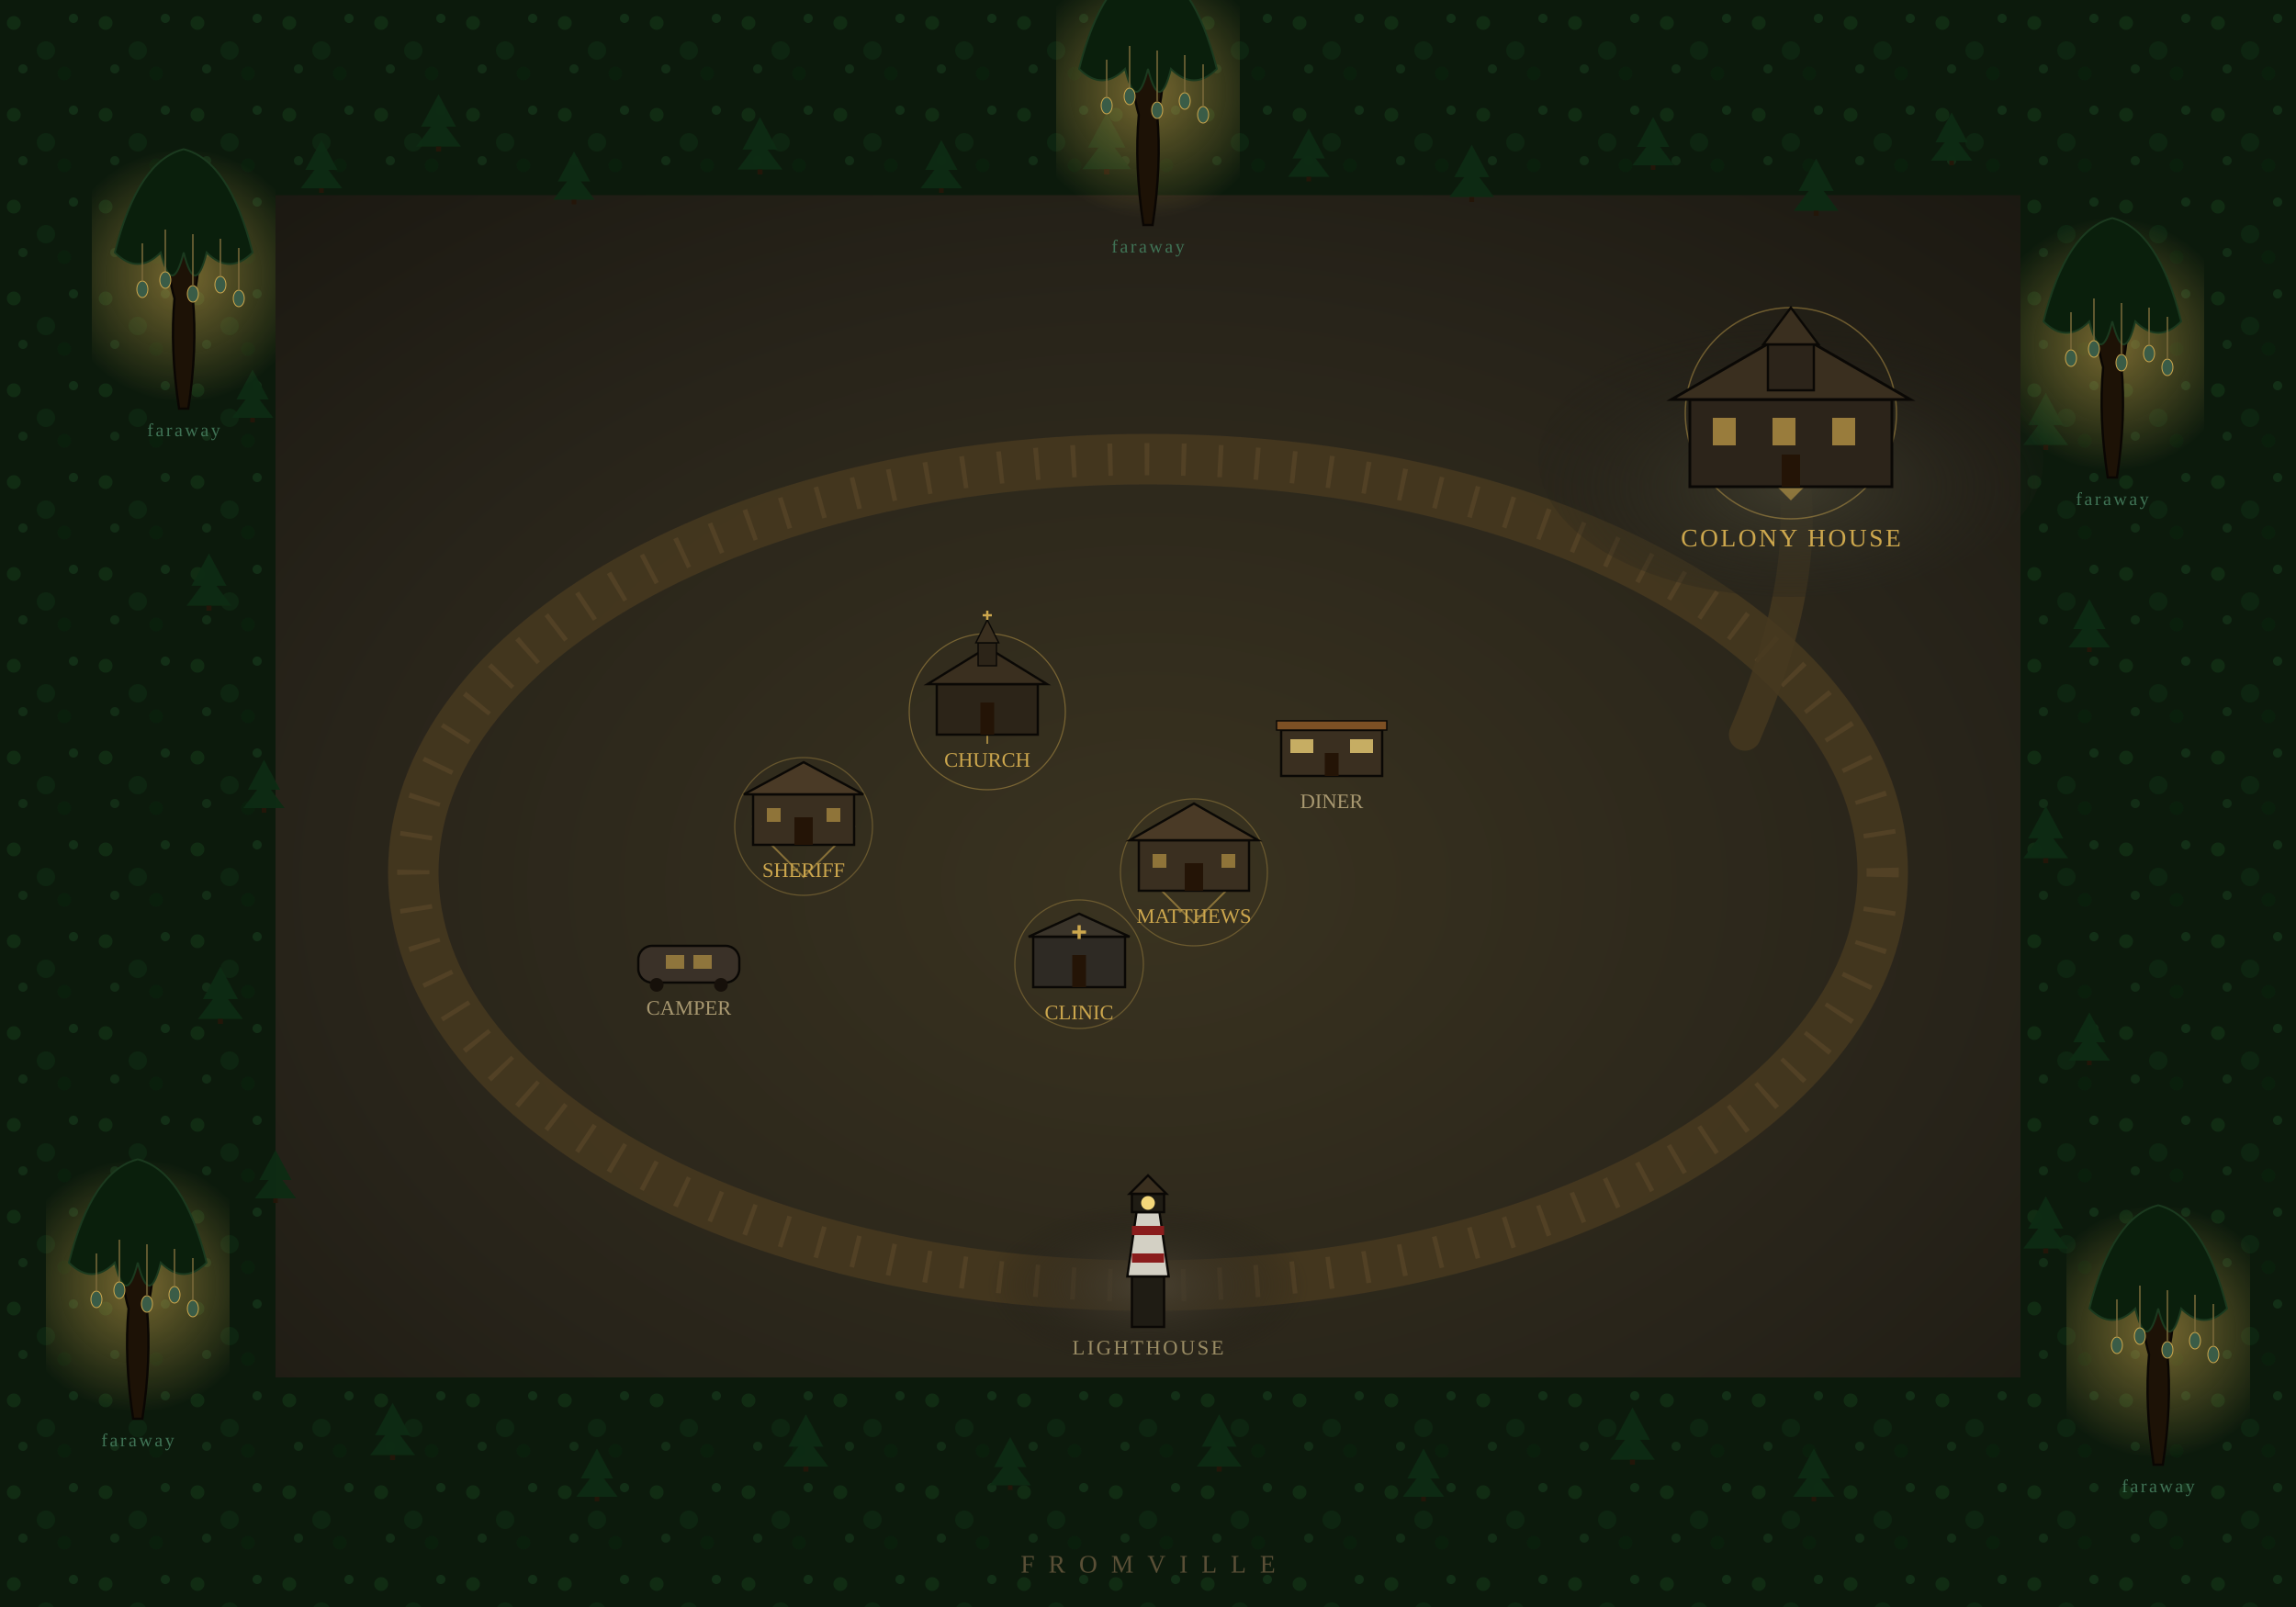
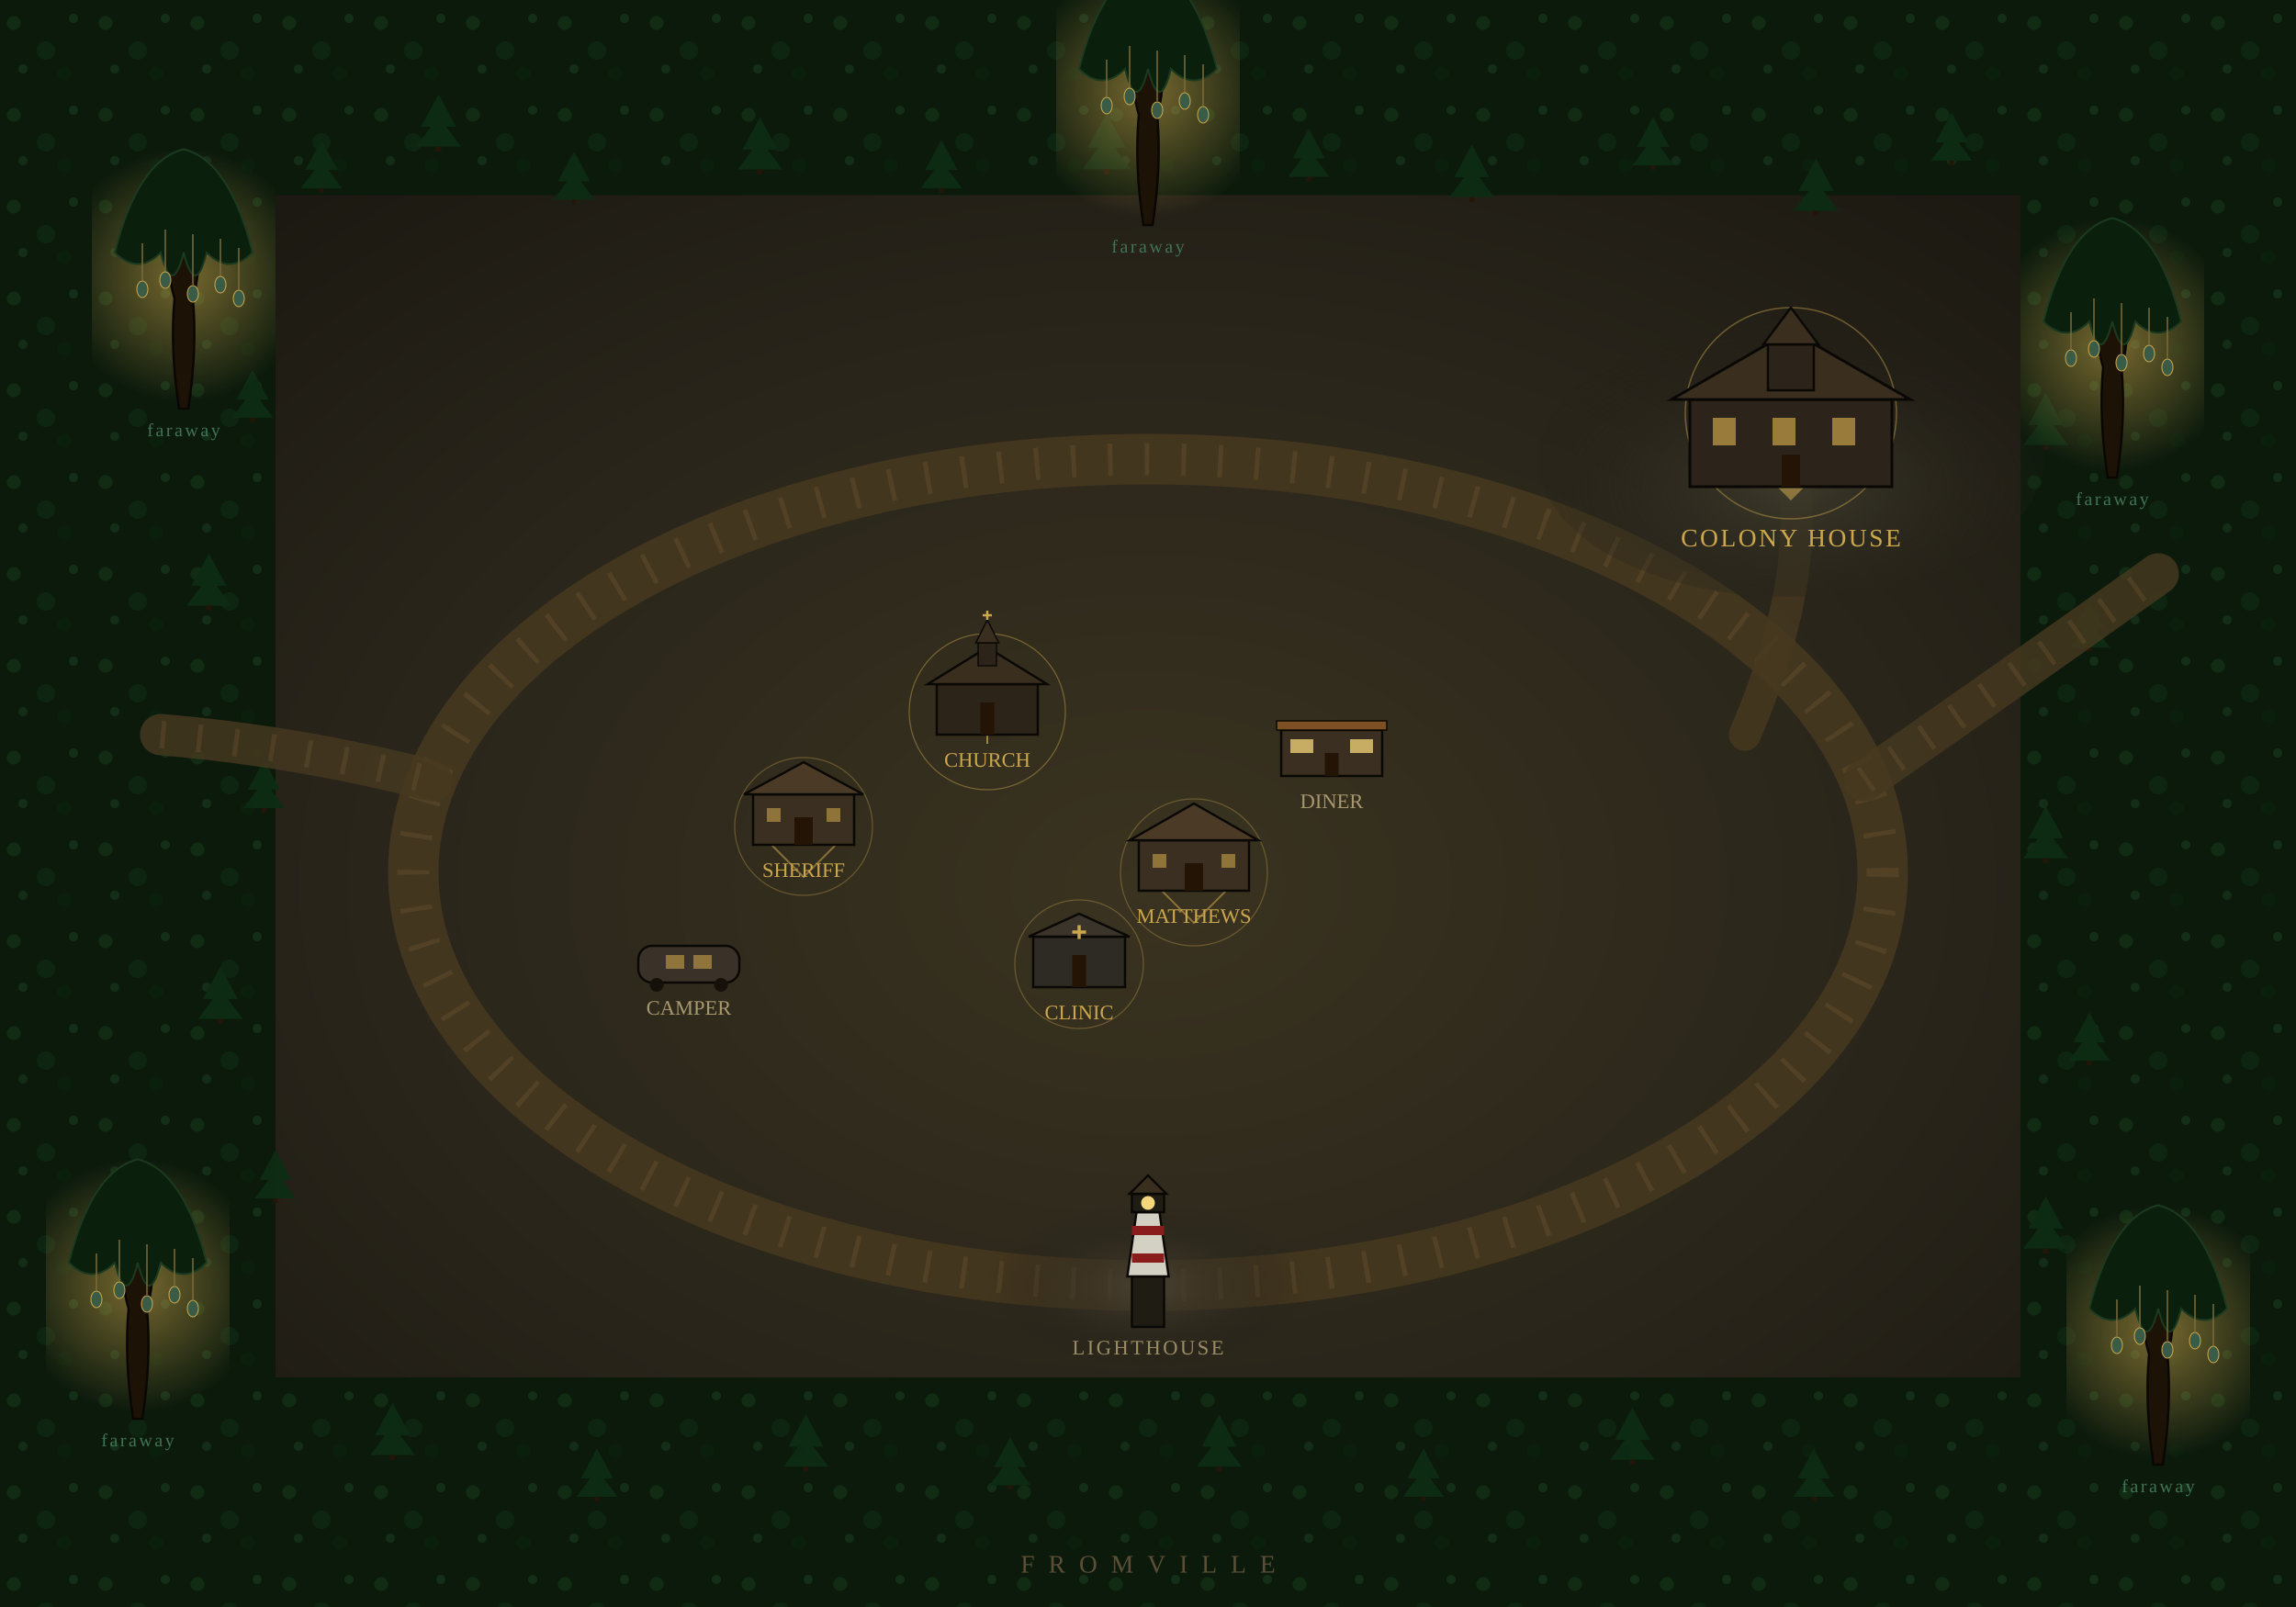
<svg xmlns="http://www.w3.org/2000/svg" viewBox="0 0 1000 700" width="1000" height="700" font-family="Georgia, 'Times New Roman', serif">
  <defs>
    <radialGradient id="ground" cx="50%" cy="55%" r="65%">
      <stop offset="0%" stop-color="#3a3320" />
      <stop offset="55%" stop-color="#28241a" />
      <stop offset="100%" stop-color="#16140e" />
    </radialGradient>
    <pattern id="forestNoise" patternUnits="userSpaceOnUse" width="40" height="40">
      <rect width="40" height="40" fill="#0c1a0c" />
      <circle cx="6" cy="10" r="3" fill="#143918" opacity="0.6" />
      <circle cx="20" cy="22" r="4" fill="#0e2a12" opacity="0.7" />
      <circle cx="32" cy="8" r="2" fill="#1a4422" opacity="0.5" />
      <circle cx="28" cy="32" r="3" fill="#0a200d" opacity="0.8" />
      <circle cx="10" cy="30" r="2" fill="#173a1c" opacity="0.6" />
    </pattern>
    <radialGradient id="hilltop" cx="50%" cy="60%" r="60%">
      <stop offset="0%" stop-color="#3d3a2b" />
      <stop offset="100%" stop-color="#1c1a14" stop-opacity="0" />
    </radialGradient>
    <radialGradient id="lightclearing" cx="50%" cy="50%" r="50%">
      <stop offset="0%" stop-color="#4a4232" />
      <stop offset="100%" stop-color="#1c1a14" stop-opacity="0" />
    </radialGradient>
    <radialGradient id="bottleGlow" cx="50%" cy="50%" r="50%">
      <stop offset="0%" stop-color="#cda74d" stop-opacity="0.55" />
      <stop offset="100%" stop-color="#cda74d" stop-opacity="0" />
    </radialGradient>
    <filter id="rough" x="-5%" y="-5%" width="110%" height="110%">
      <feTurbulence type="fractalNoise" baseFrequency="0.9" numOctaves="2" seed="3" />
      <feDisplacementMap in="SourceGraphic" scale="1.5" />
+     </filter>
+     <filter id="crt" x="0%" y="0%" width="100%" height="100%">
+       <feFlood flood-color="#0a1e10" flood-opacity="0" result="bg" />
+       <feTurbulence type="fractalNoise" baseFrequency="0.0 1.6" numOctaves="1" seed="7" result="noise" />
+       <feColorMatrix in="noise" type="matrix" values="0 0 0 0 0                 0 0 0 0 0.65                 0 0 0 0 0.4                 0 0 0 0.18 0" result="scanlines" />
+       <feComposite in="scanlines" in2="SourceGraphic" operator="in" result="lines" />
+       <feMerge>
+         <feMergeNode in="SourceGraphic" />
+         <feMergeNode in="lines" />
+       </feMerge>
    </filter>
    <symbol id="tree-tiny" viewBox="0 0 20 24">
      <path d="M10 1 L3 14 L7 14 L1 22 L19 22 L13 14 L17 14 Z" fill="#0d2b13" />
      <rect x="9" y="22" width="2" height="2" fill="#241608" />
    </symbol>
    <symbol id="faraway-tree" viewBox="0 0 80 120">
      <circle cx="40" cy="60" r="55" fill="url(#bottleGlow)" />
      <path d="M38 118 Q34 92 36 70 Q30 50 40 30 Q50 50 44 70 Q46 92 42 118 Z" fill="#1d1206" stroke="#0a0603" stroke-width="1" />
      <path d="M10 50 Q20 10 40 5 Q60 10 70 50 Q60 60 50 50 Q45 70 40 50 Q35 70 30 50 Q20 60 10 50 Z" fill="#0a1f0c" stroke="#1b3a1f" stroke-width="0.8" />
      <g stroke="#7b6a3a" stroke-width="0.6">
        <line x1="22" y1="46" x2="22" y2="62" />
        <line x1="32" y1="40" x2="32" y2="58" />
        <line x1="44" y1="42" x2="44" y2="64" />
        <line x1="56" y1="44" x2="56" y2="60" />
        <line x1="64" y1="48" x2="64" y2="66" />
      </g>
      <g fill="#3a5c47" stroke="#cda74d" stroke-width="0.4">
        <ellipse cx="22" cy="66" rx="2.4" ry="3.6" />
        <ellipse cx="32" cy="62" rx="2.4" ry="3.6" />
        <ellipse cx="44" cy="68" rx="2.4" ry="3.6" />
        <ellipse cx="56" cy="64" rx="2.4" ry="3.6" />
        <ellipse cx="64" cy="70" rx="2.4" ry="3.6" />
      </g>
    </symbol>
  </defs>
  <rect x="0" y="0" width="1000" height="700" fill="url(#ground)" />
  <g id="forest-ring">
    <rect x="0" y="0" width="1000" height="85" fill="url(#forestNoise)" />
    <rect x="0" y="600" width="1000" height="100" fill="url(#forestNoise)" />
    <rect x="0" y="0" width="120" height="700" fill="url(#forestNoise)" />
    <rect x="880" y="0" width="120" height="700" fill="url(#forestNoise)" />
    <g opacity="0.95">
      <use href="#tree-tiny" x="130" y="60" width="20" height="24" />
      <use href="#tree-tiny" x="180" y="40" width="22" height="26" />
      <use href="#tree-tiny" x="240" y="65" width="20" height="24" />
      <use href="#tree-tiny" x="320" y="50" width="22" height="26" />
      <use href="#tree-tiny" x="400" y="60" width="20" height="24" />
      <use href="#tree-tiny" x="470" y="48" width="24" height="28" />
      <use href="#tree-tiny" x="560" y="55" width="20" height="24" />
      <use href="#tree-tiny" x="630" y="62" width="22" height="26" />
      <use href="#tree-tiny" x="710" y="50" width="20" height="24" />
      <use href="#tree-tiny" x="780" y="68" width="22" height="26" />
      <use href="#tree-tiny" x="840" y="48" width="20" height="24" />
      <use href="#tree-tiny" x="100" y="160" width="20" height="24" />
      <use href="#tree-tiny" x="80" y="240" width="22" height="26" />
      <use href="#tree-tiny" x="105" y="330" width="20" height="24" />
      <use href="#tree-tiny" x="85" y="420" width="22" height="26" />
      <use href="#tree-tiny" x="110" y="500" width="20" height="24" />
      <use href="#tree-tiny" x="880" y="170" width="22" height="26" />
      <use href="#tree-tiny" x="900" y="260" width="20" height="24" />
      <use href="#tree-tiny" x="880" y="350" width="22" height="26" />
      <use href="#tree-tiny" x="900" y="440" width="20" height="24" />
      <use href="#tree-tiny" x="880" y="520" width="22" height="26" />
      <use href="#tree-tiny" x="160" y="610" width="22" height="26" />
      <use href="#tree-tiny" x="250" y="630" width="20" height="24" />
      <use href="#tree-tiny" x="340" y="615" width="22" height="26" />
      <use href="#tree-tiny" x="430" y="625" width="20" height="24" />
      <use href="#tree-tiny" x="520" y="615" width="22" height="26" />
      <use href="#tree-tiny" x="610" y="630" width="20" height="24" />
      <use href="#tree-tiny" x="700" y="612" width="22" height="26" />
      <use href="#tree-tiny" x="780" y="630" width="20" height="24" />
    </g>
  </g>
  <g id="road">
    <ellipse cx="500" cy="380" rx="320" ry="180" fill="none" stroke="#46381f" stroke-width="22" stroke-linecap="round" opacity="0.85" />
    <ellipse cx="500" cy="380" rx="320" ry="180" fill="none" stroke="#5a4729" stroke-width="14" stroke-dasharray="2 14" opacity="0.65" />
    <path d="M760 320 Q790 250 780 200" fill="none" stroke="#46381f" stroke-width="14" stroke-linecap="round" opacity="0.8" />
    <path d="M500 540 Q500 555 500 560" fill="none" stroke="#46381f" stroke-width="12" stroke-linecap="round" opacity="0.75" />
+     <g id="bus-road">
+       <path d="M 70 320 Q 130 325 188 340" fill="none" stroke="#46381f" stroke-width="18" stroke-linecap="round" opacity="0.82" />
+       <path d="M 70 320 Q 130 325 188 340" fill="none" stroke="#5a4729" stroke-width="12" stroke-dasharray="2 14" opacity="0.6" />
+       <path d="M 812 340 Q 870 300 940 250" fill="none" stroke="#46381f" stroke-width="18" stroke-linecap="round" opacity="0.82" />
+       <path d="M 812 340 Q 870 300 940 250" fill="none" stroke="#5a4729" stroke-width="12" stroke-dasharray="2 14" opacity="0.6" />
+     </g>
  </g>
  <g id="colony-hilltop">
    <ellipse cx="780" cy="200" rx="110" ry="60" fill="url(#hilltop)" />
    <g transform="translate(780,180)">
      <g class="talisman">
        <circle r="46" fill="none" stroke="#cda74d" stroke-width="0.6" opacity="0.45" />
        <path d="M -38 0 L -32 -6 L -28 0 L -32 6 Z M 38 0 L 32 -6 L 28 0 L 32 6 Z M 0 -38 L -6 -32 L 0 -28 L 6 -32 Z M 0 38 L -6 32 L 0 28 L 6 32 Z" fill="#cda74d" opacity="0.55" />
      </g>
      <rect x="-44" y="-6" width="88" height="38" fill="#2c241a" stroke="#0a0805" stroke-width="1.2" />
      <path d="M -52 -6 L 0 -36 L 52 -6 Z" fill="#3a2f1f" stroke="#0a0805" stroke-width="1.2" />
      <rect x="-10" y="-30" width="20" height="20" fill="#2c241a" stroke="#0a0805" stroke-width="1" />
      <path d="M -12 -30 L 0 -46 L 12 -30 Z" fill="#3a2f1f" stroke="#0a0805" stroke-width="1" />
      <rect x="-34" y="2" width="10" height="12" fill="#c8a14a" opacity="0.7" />
      <rect x="-8" y="2" width="10" height="12" fill="#c8a14a" opacity="0.7" />
      <rect x="18" y="2" width="10" height="12" fill="#c8a14a" opacity="0.7" />
      <rect x="-4" y="18" width="8" height="14" fill="#241406" />
      <text x="0" y="58" text-anchor="middle" fill="#cda74d" font-size="11" letter-spacing="1">
        COLONY HOUSE
      </text>
    </g>
  </g>
  <g id="lighthouse-area">
    <ellipse cx="500" cy="560" rx="70" ry="36" fill="url(#lightclearing)" />
    <g transform="translate(500,560)">
      <rect x="-7" y="-4" width="14" height="22" fill="#1f1c14" stroke="#0a0805" stroke-width="1" />
      <path d="M -9 -4 L -5 -32 L 5 -32 L 9 -4 Z" fill="#d3d0c4" stroke="#0a0805" stroke-width="1" />
      <rect x="-7" y="-26" width="14" height="4" fill="#8a1c1c" />
      <rect x="-7" y="-14" width="14" height="4" fill="#8a1c1c" />
      <rect x="-7" y="-40" width="14" height="8" fill="#1f1c14" stroke="#0a0805" stroke-width="1" />
      <circle cx="0" cy="-36" r="3" fill="#f4d77a" />
      <path d="M -8 -40 L 0 -48 L 8 -40 Z" fill="#3a2f1f" stroke="#0a0805" stroke-width="1" />
      <text x="0" y="30" text-anchor="middle" fill="#9a8c64" font-size="9" letter-spacing="1">
        LIGHTHOUSE
      </text>
    </g>
  </g>
  <g class="building" transform="translate(350,360)">
    <g class="talisman">
      <circle r="30" fill="none" stroke="#cda74d" stroke-width="0.5" opacity="0.35" />
      <path d="M -22 0 L 0 -22 L 22 0 L 0 22 Z" fill="none" stroke="#cda74d" stroke-width="0.8" opacity="0.55" />
    </g>
    <rect x="-22" y="-14" width="44" height="22" fill="#3a2f20" stroke="#0a0805" stroke-width="1" />
    <path d="M -26 -14 L 0 -28 L 26 -14 Z" fill="#4a3a26" stroke="#0a0805" stroke-width="1" />
    <rect x="-4" y="-4" width="8" height="12" fill="#241406" />
    <rect x="-16" y="-8" width="6" height="6" fill="#c8a14a" opacity="0.6" />
    <rect x="10" y="-8" width="6" height="6" fill="#c8a14a" opacity="0.6" />
    <text x="0" y="22" text-anchor="middle" fill="#cda74d" font-size="9">SHERIFF</text>
  </g>
  <g class="building" transform="translate(520,380)">
    <g class="talisman">
      <circle r="32" fill="none" stroke="#cda74d" stroke-width="0.5" opacity="0.35" />
      <path d="M -22 0 L 0 -22 L 22 0 L 0 22 Z" fill="none" stroke="#cda74d" stroke-width="0.8" opacity="0.55" />
    </g>
    <rect x="-24" y="-14" width="48" height="22" fill="#3a2f20" stroke="#0a0805" stroke-width="1" />
    <path d="M -28 -14 L 0 -30 L 28 -14 Z" fill="#4a3a26" stroke="#0a0805" stroke-width="1" />
    <rect x="-4" y="-4" width="8" height="12" fill="#241406" />
    <rect x="-18" y="-8" width="6" height="6" fill="#c8a14a" opacity="0.6" />
    <rect x="12" y="-8" width="6" height="6" fill="#c8a14a" opacity="0.6" />
    <text x="0" y="22" text-anchor="middle" fill="#cda74d" font-size="9">MATTHEWS</text>
  </g>
  <g class="building" transform="translate(430,310)">
    <g class="talisman">
      <circle r="34" fill="none" stroke="#cda74d" stroke-width="0.5" opacity="0.45" />
      <path d="M 0 -28 L 0 14 M -10 -10 L 10 -10" stroke="#cda74d" stroke-width="0.8" opacity="0.7" />
    </g>
    <rect x="-22" y="-12" width="44" height="22" fill="#2c2418" stroke="#0a0805" stroke-width="1" />
    <path d="M -26 -12 L 0 -28 L 26 -12 Z" fill="#3a2f1f" stroke="#0a0805" stroke-width="1" />
    <rect x="-4" y="-30" width="8" height="10" fill="#2c2418" stroke="#0a0805" stroke-width="0.6" />
    <path d="M -5 -30 L 0 -40 L 5 -30 Z" fill="#3a2f1f" stroke="#0a0805" stroke-width="0.6" />
    <line x1="0" y1="-44" x2="0" y2="-40" stroke="#cda74d" stroke-width="1" />
    <line x1="-2" y1="-42" x2="2" y2="-42" stroke="#cda74d" stroke-width="1" />
    <rect x="-3" y="-4" width="6" height="14" fill="#241406" />
    <text x="0" y="24" text-anchor="middle" fill="#cda74d" font-size="9">CHURCH</text>
  </g>
  <g class="building" transform="translate(580,330)">
    <rect x="-22" y="-12" width="44" height="20" fill="#3a2f20" stroke="#0a0805" stroke-width="1" />
    <path d="M -24 -12 L -24 -16 L 24 -16 L 24 -12 Z" fill="#7d5024" stroke="#0a0805" stroke-width="0.6" />
    <rect x="-3" y="-2" width="6" height="10" fill="#241406" />
    <rect x="-18" y="-8" width="10" height="6" fill="#f4d77a" opacity="0.75" />
    <rect x="8" y="-8" width="10" height="6" fill="#f4d77a" opacity="0.75" />
    <text x="0" y="22" text-anchor="middle" fill="#a89870" font-size="9">DINER</text>
  </g>
  <g class="building" transform="translate(470,420)">
    <g class="talisman">
      <circle r="28" fill="none" stroke="#cda74d" stroke-width="0.5" opacity="0.35" />
      <path d="M -8 0 L 8 0 M 0 -8 L 0 8" stroke="#cda74d" stroke-width="0.8" opacity="0.6" />
    </g>
    <rect x="-20" y="-12" width="40" height="22" fill="#2e2a24" stroke="#0a0805" stroke-width="1" />
    <path d="M -22 -12 L 0 -22 L 22 -12 Z" fill="#3a342a" stroke="#0a0805" stroke-width="1" />
    <rect x="-3" y="-4" width="6" height="14" fill="#241406" />
    <path d="M -3 -14 L 3 -14 M 0 -17 L 0 -11" stroke="#cda74d" stroke-width="1.4" />
    <text x="0" y="24" text-anchor="middle" fill="#cda74d" font-size="9">CLINIC</text>
  </g>
  <g class="building" transform="translate(300,420)">
    <rect x="-22" y="-8" width="44" height="16" rx="6" ry="6" fill="#3a3128" stroke="#0a0805" stroke-width="1" />
    <rect x="-10" y="-4" width="8" height="6" fill="#c8a14a" opacity="0.6" />
    <rect x="2" y="-4" width="8" height="6" fill="#c8a14a" opacity="0.6" />
    <circle cx="-14" cy="9" r="3" fill="#16100a" />
    <circle cx="14" cy="9" r="3" fill="#16100a" />
    <text x="0" y="22" text-anchor="middle" fill="#a89870" font-size="9">CAMPER</text>
  </g>
  <g id="faraway-trees">
    <use href="#faraway-tree" x="40" y="60" width="80" height="120" />
    <use href="#faraway-tree" x="880" y="90" width="80" height="120" />
    <use href="#faraway-tree" x="20" y="500" width="80" height="120" />
    <use href="#faraway-tree" x="900" y="520" width="80" height="120" />
    <use href="#faraway-tree" x="460" y="-20" width="80" height="120" />
    <g font-size="8" fill="#3f7355" letter-spacing="1">
      <text x="80" y="190" text-anchor="middle">faraway</text>
      <text x="920" y="220" text-anchor="middle">faraway</text>
      <text x="60" y="630" text-anchor="middle">faraway</text>
      <text x="940" y="650" text-anchor="middle">faraway</text>
      <text x="500" y="110" text-anchor="middle">faraway</text>
    </g>
  </g>
  <g id="town-label">
    <text x="500" y="685" text-anchor="middle" font-size="11" letter-spacing="6" fill="#5a4f36">
      FROMVILLE
    </text>
  </g>
</svg>
